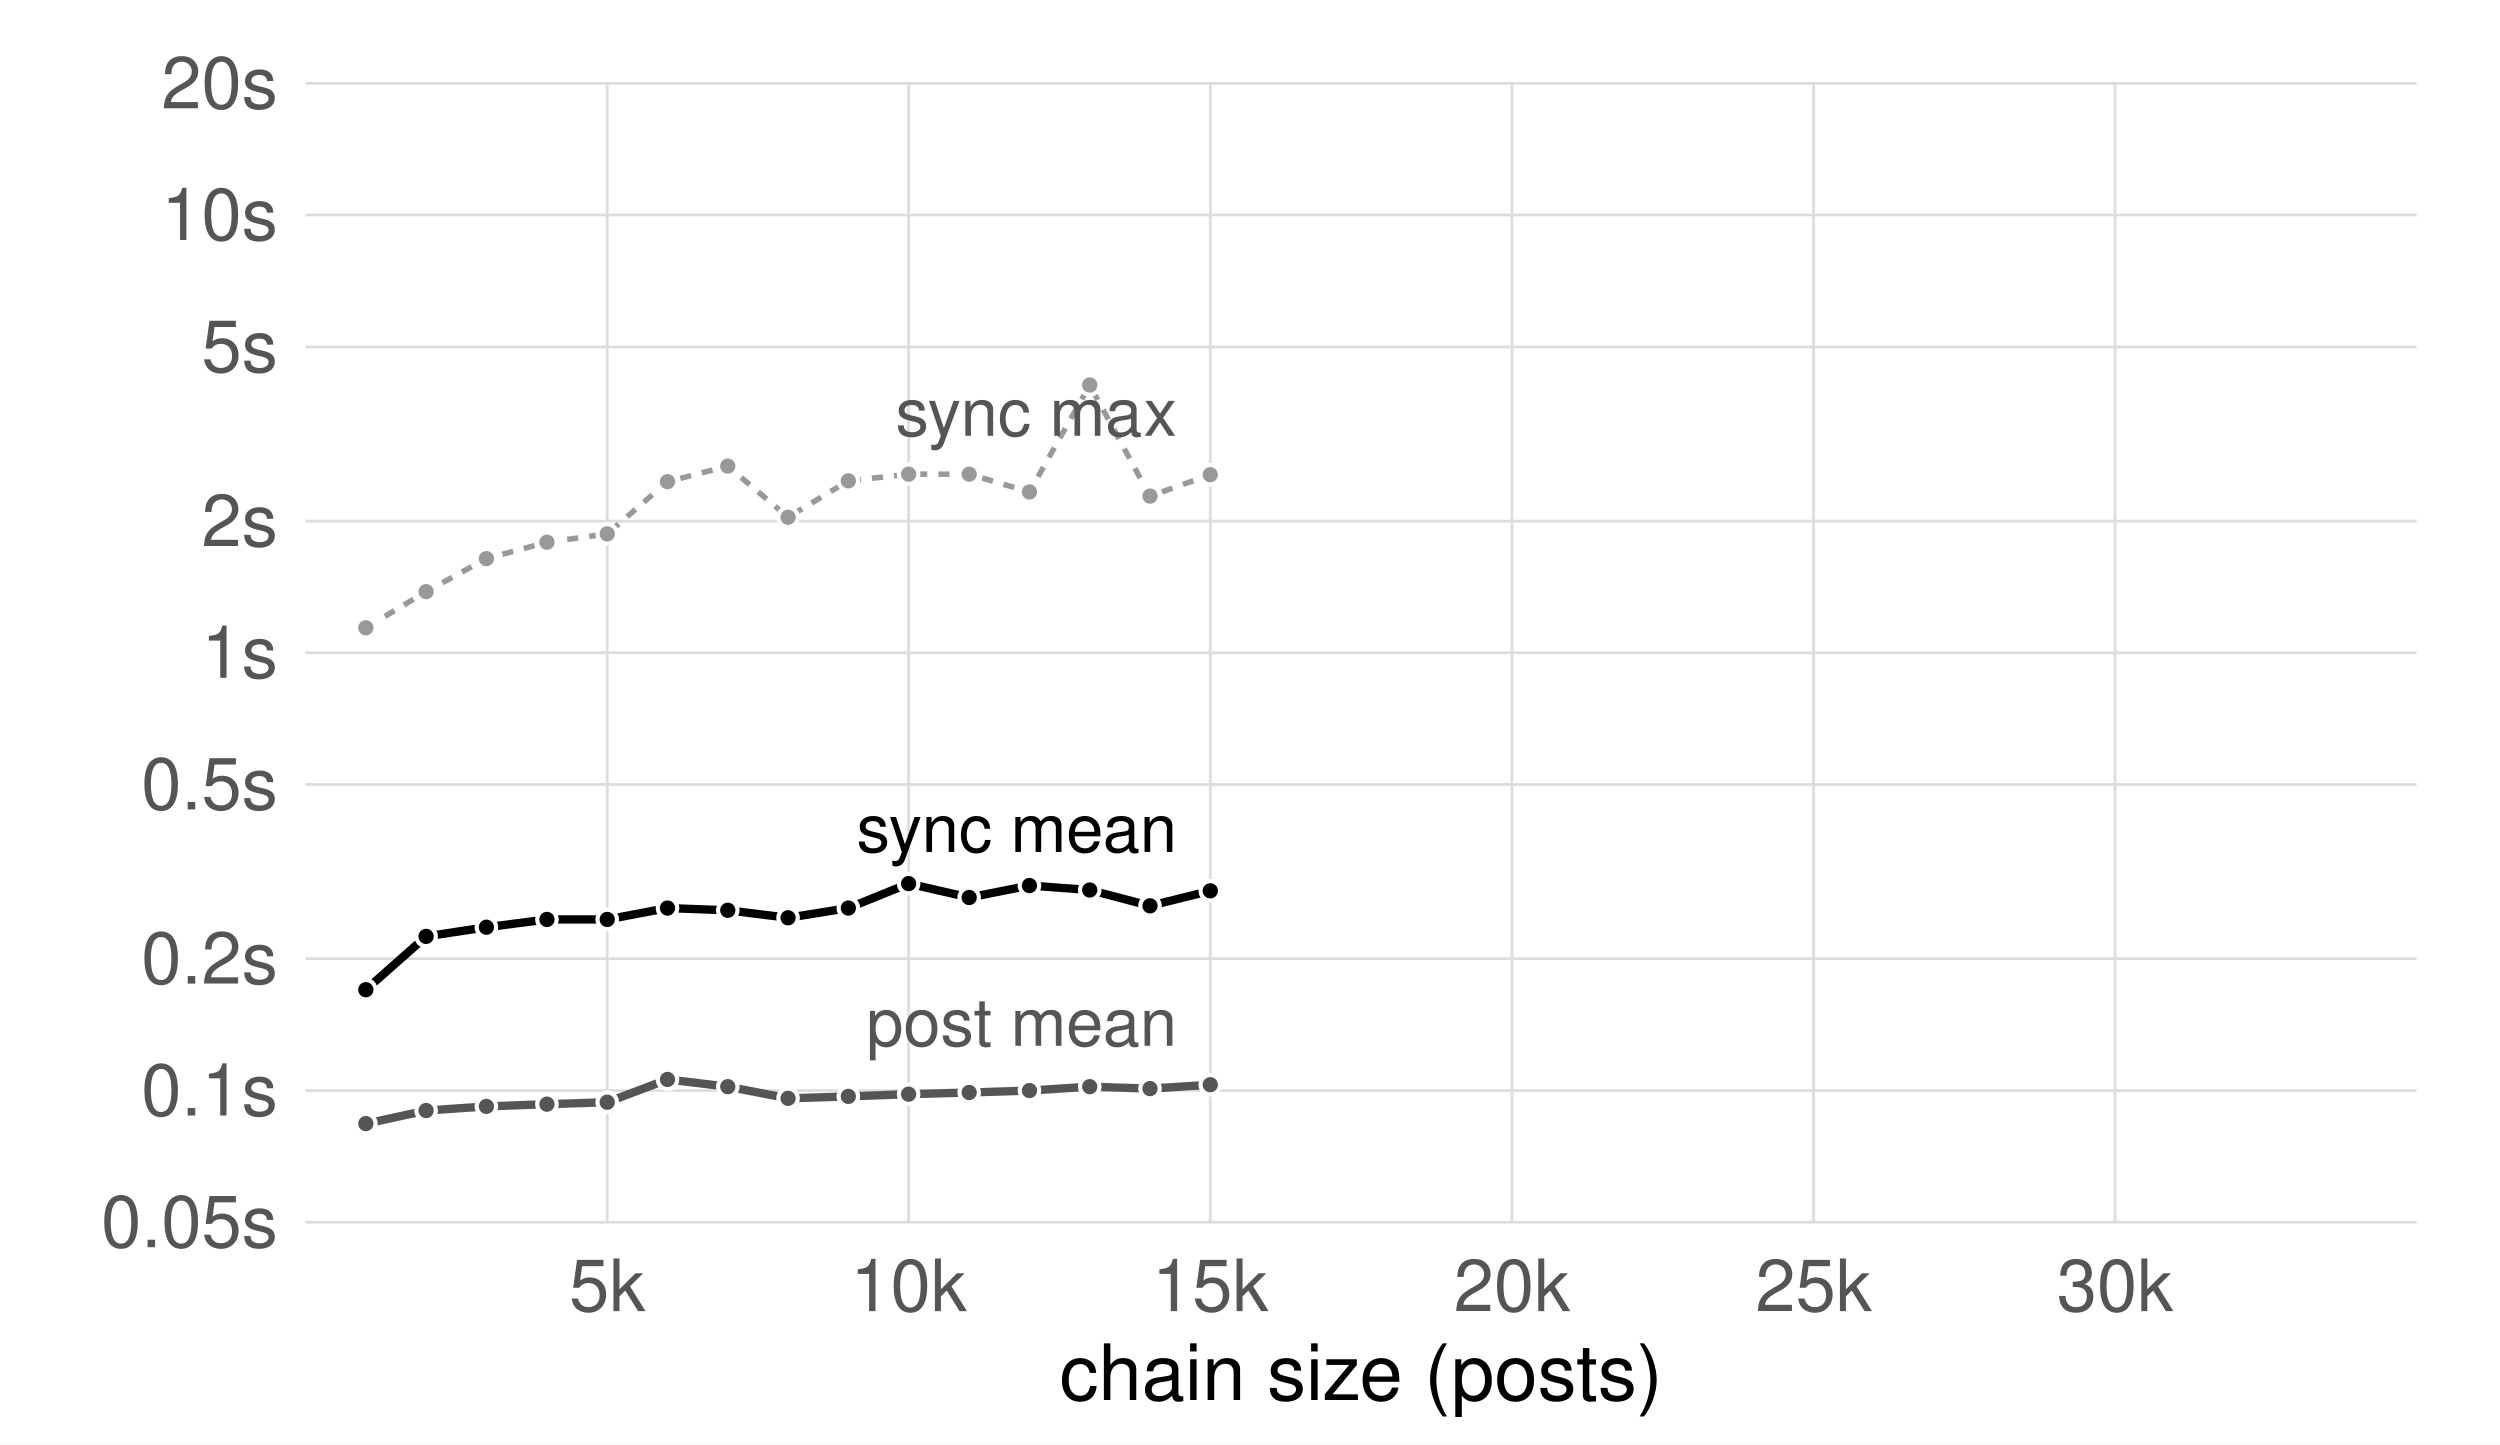
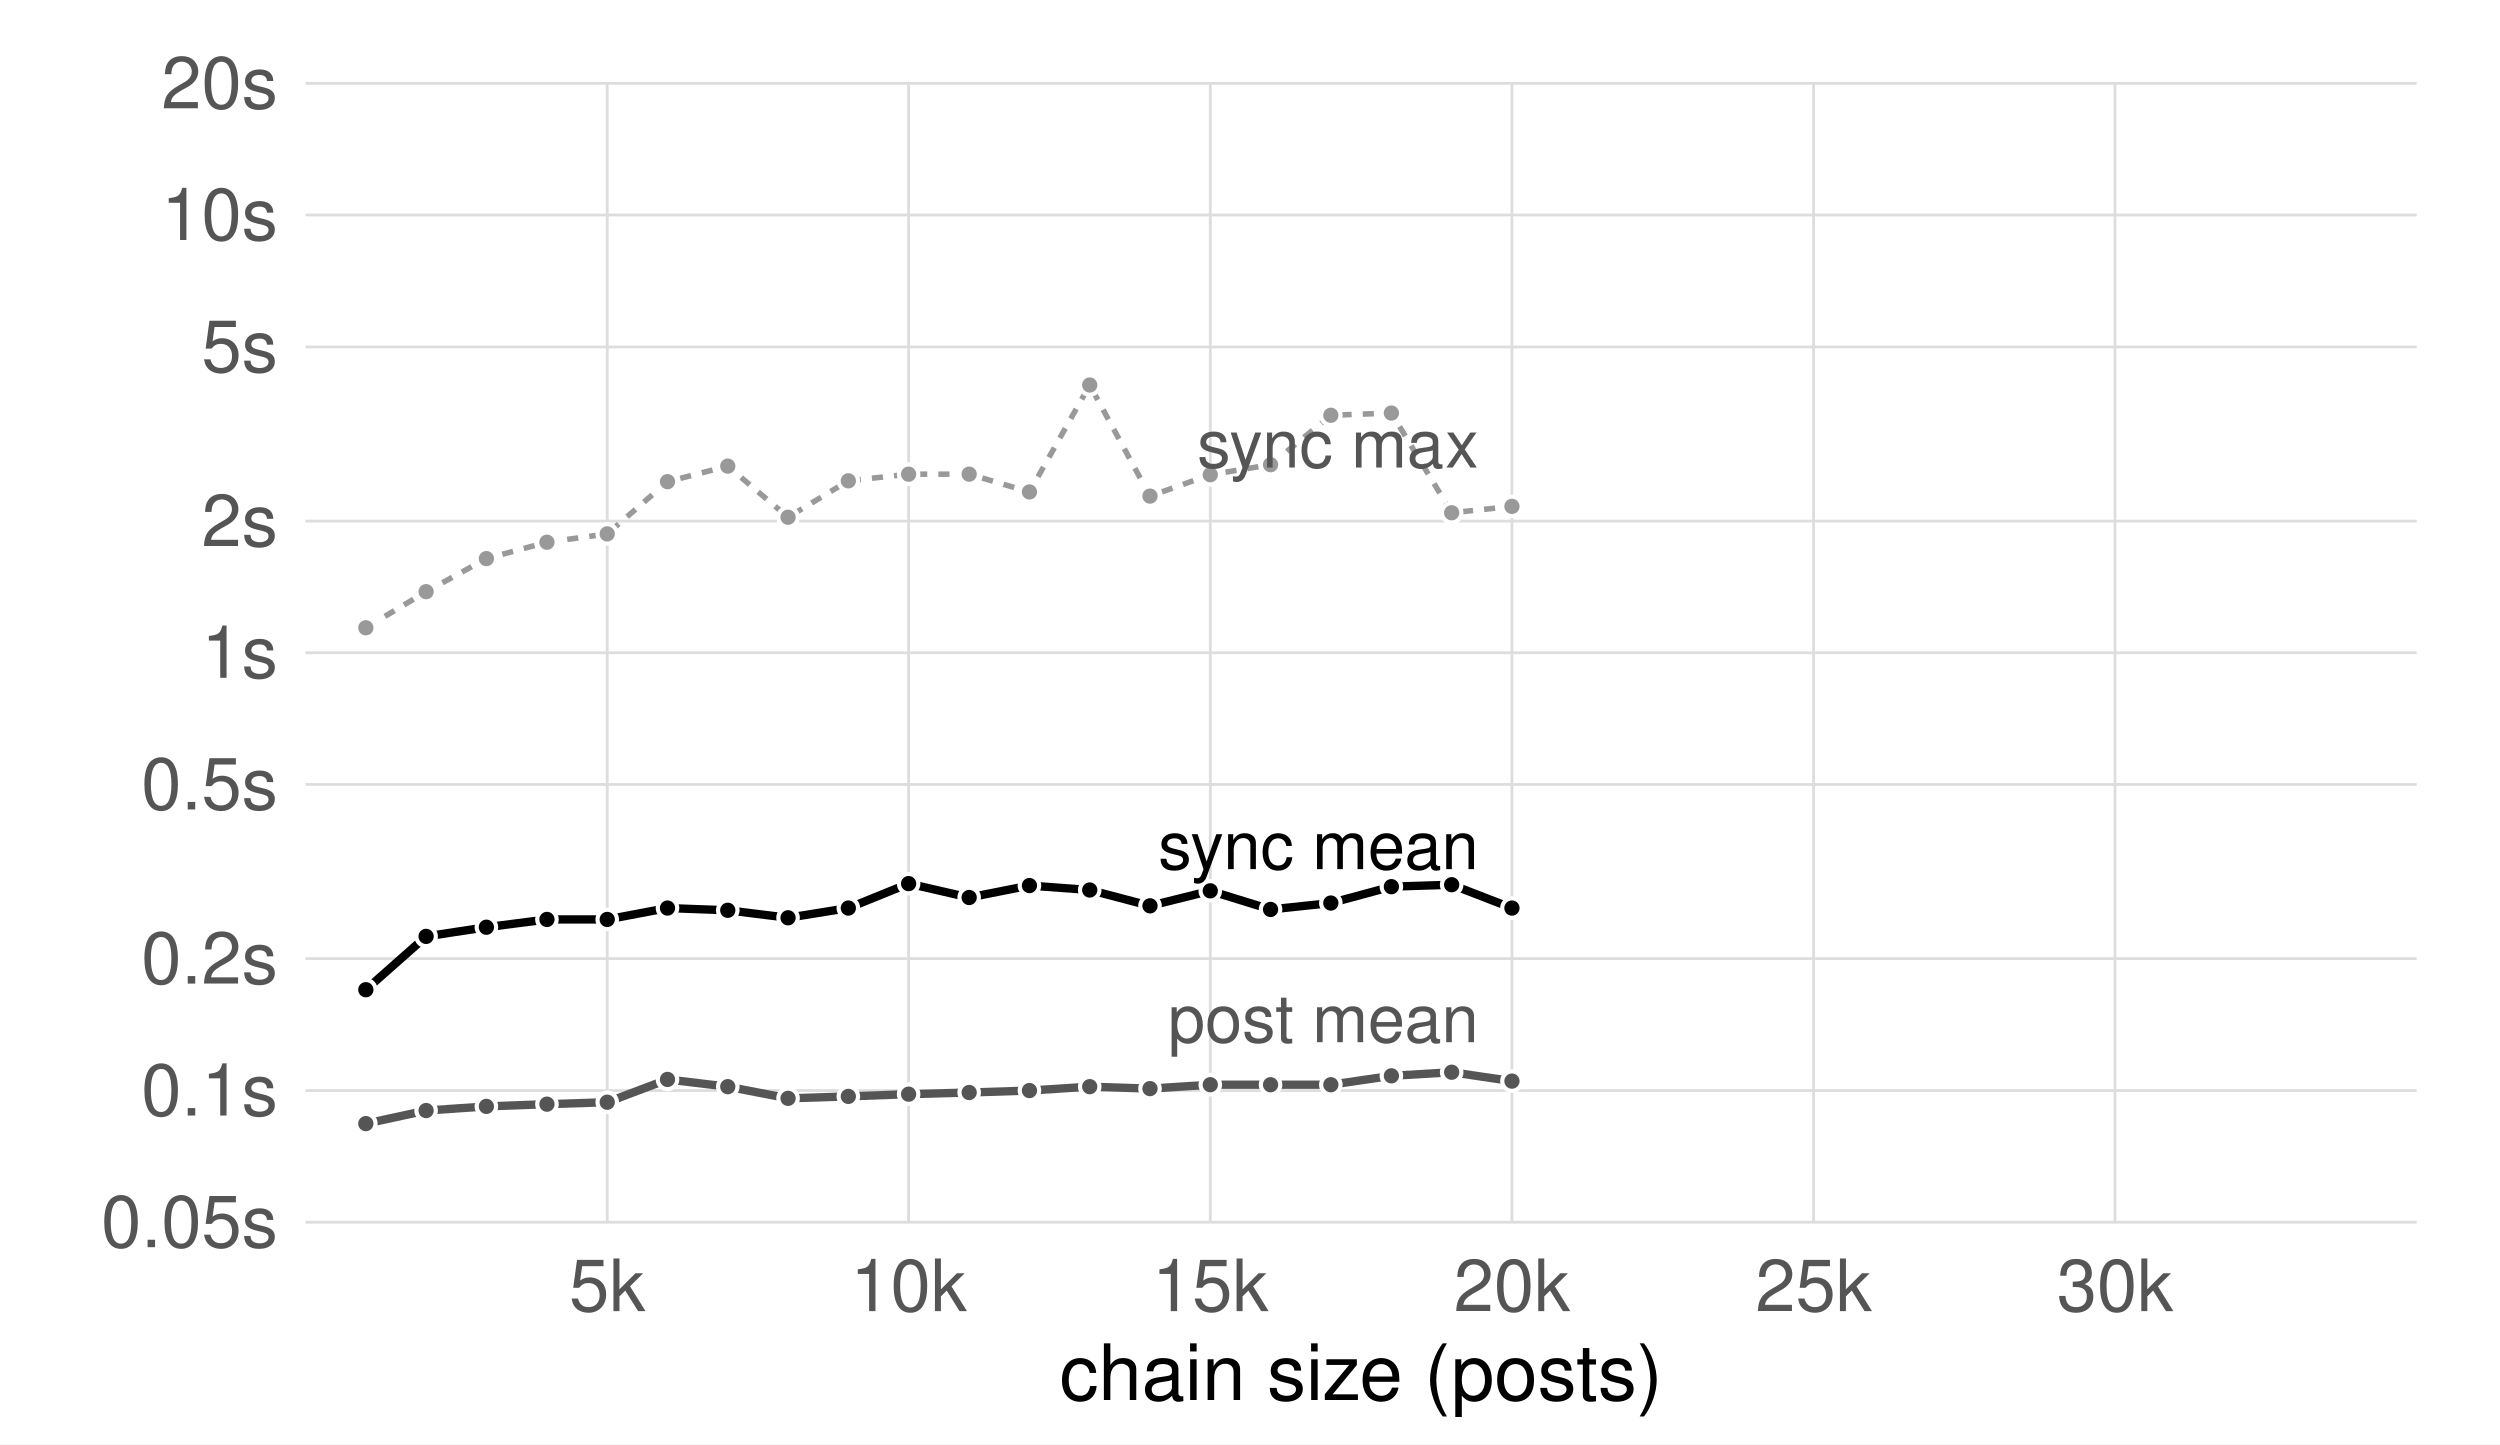
<svg xmlns="http://www.w3.org/2000/svg" width="900" height="520" viewBox="0 0 900 520">
  <rect width="900" height="520" fill="#ffffff" />
  <line x1="110" x2="870" y1="440.0" y2="440.0" stroke="#dddddd" />
  <text x="100.0" y="449.0" font-family="Helvetica, Arial, sans-serif" font-size="26" text-anchor="end" fill="#555555">0.05s</text>
  <line x1="110" x2="870" y1="392.6" y2="392.6" stroke="#dddddd" />
  <text x="100.0" y="401.6" font-family="Helvetica, Arial, sans-serif" font-size="26" text-anchor="end" fill="#555555">0.1s</text>
  <line x1="110" x2="870" y1="345.1" y2="345.1" stroke="#dddddd" />
  <text x="100.0" y="354.1" font-family="Helvetica, Arial, sans-serif" font-size="26" text-anchor="end" fill="#555555">0.2s</text>
  <line x1="110" x2="870" y1="282.4" y2="282.4" stroke="#dddddd" />
  <text x="100.0" y="291.4" font-family="Helvetica, Arial, sans-serif" font-size="26" text-anchor="end" fill="#555555">0.5s</text>
  <line x1="110" x2="870" y1="235.0" y2="235.0" stroke="#dddddd" />
  <text x="100.0" y="244.0" font-family="Helvetica, Arial, sans-serif" font-size="26" text-anchor="end" fill="#555555">1s</text>
  <line x1="110" x2="870" y1="187.6" y2="187.6" stroke="#dddddd" />
  <text x="100.0" y="196.6" font-family="Helvetica, Arial, sans-serif" font-size="26" text-anchor="end" fill="#555555">2s</text>
  <line x1="110" x2="870" y1="124.9" y2="124.9" stroke="#dddddd" />
  <text x="100.0" y="133.9" font-family="Helvetica, Arial, sans-serif" font-size="26" text-anchor="end" fill="#555555">5s</text>
  <line x1="110" x2="870" y1="77.4" y2="77.4" stroke="#dddddd" />
  <text x="100.0" y="86.4" font-family="Helvetica, Arial, sans-serif" font-size="26" text-anchor="end" fill="#555555">10s</text>
  <line x1="110" x2="870" y1="30.0" y2="30.0" stroke="#dddddd" />
  <text x="100.0" y="39.0" font-family="Helvetica, Arial, sans-serif" font-size="26" text-anchor="end" fill="#555555">20s</text>
  <line y1="30" y2="440" x1="218.6" x2="218.6" stroke="#dddddd" />
  <text x="218.6" y="472.0" font-family="Helvetica, Arial, sans-serif" font-size="26" text-anchor="middle" fill="#555555">5k</text>
  <line y1="30" y2="440" x1="327.1" x2="327.1" stroke="#dddddd" />
  <text x="327.1" y="472.0" font-family="Helvetica, Arial, sans-serif" font-size="26" text-anchor="middle" fill="#555555">10k</text>
  <line y1="30" y2="440" x1="435.7" x2="435.7" stroke="#dddddd" />
  <text x="435.7" y="472.0" font-family="Helvetica, Arial, sans-serif" font-size="26" text-anchor="middle" fill="#555555">15k</text>
  <line y1="30" y2="440" x1="544.3" x2="544.3" stroke="#dddddd" />
  <text x="544.3" y="472.0" font-family="Helvetica, Arial, sans-serif" font-size="26" text-anchor="middle" fill="#555555">20k</text>
  <line y1="30" y2="440" x1="652.9" x2="652.9" stroke="#dddddd" />
  <text x="652.9" y="472.0" font-family="Helvetica, Arial, sans-serif" font-size="26" text-anchor="middle" fill="#555555">25k</text>
  <line y1="30" y2="440" x1="761.4" x2="761.4" stroke="#dddddd" />
  <text x="761.4" y="472.0" font-family="Helvetica, Arial, sans-serif" font-size="26" text-anchor="middle" fill="#555555">30k</text>
  <text x="490.0" y="504.0" font-family="Helvetica, Arial, sans-serif" font-size="28" text-anchor="middle" fill="#000000">chain size (posts)</text>
-   <polyline fill="none" stroke="#999999" stroke-width="2" stroke-dasharray="4 4" points="131.7,226.0 153.4,213.0 175.1,201.1 196.9,195.2 218.6,192.2 240.3,173.4 262.0,167.8 283.7,186.2 305.4,173.1 327.1,170.7 348.9,170.7 370.6,177.1 392.3,138.6 414.0,178.6 435.7,170.9" />
+   <polyline fill="none" stroke="#999999" stroke-width="2" stroke-dasharray="4 4" points="131.7,226.0 153.4,213.0 175.1,201.1 196.9,195.2 218.6,192.2 240.3,173.4 262.0,167.8 283.7,186.2 305.4,173.1 327.1,170.7 348.9,170.7 370.6,177.1 392.3,138.6 414.0,178.6 435.7,170.9 457.4,167.3 479.1,149.5 500.9,148.7 522.6,184.6 544.3,182.3" />
  <circle cx="131.7" cy="226.0" r="3.5" fill="#999999" stroke="#ffffff" stroke-width="1.5" />
  <circle cx="153.4" cy="213.0" r="3.5" fill="#999999" stroke="#ffffff" stroke-width="1.5" />
  <circle cx="175.1" cy="201.1" r="3.5" fill="#999999" stroke="#ffffff" stroke-width="1.5" />
  <circle cx="196.9" cy="195.2" r="3.5" fill="#999999" stroke="#ffffff" stroke-width="1.5" />
  <circle cx="218.6" cy="192.2" r="3.5" fill="#999999" stroke="#ffffff" stroke-width="1.5" />
  <circle cx="240.3" cy="173.4" r="3.5" fill="#999999" stroke="#ffffff" stroke-width="1.5" />
  <circle cx="262.0" cy="167.8" r="3.5" fill="#999999" stroke="#ffffff" stroke-width="1.5" />
  <circle cx="283.7" cy="186.2" r="3.5" fill="#999999" stroke="#ffffff" stroke-width="1.5" />
  <circle cx="305.4" cy="173.1" r="3.5" fill="#999999" stroke="#ffffff" stroke-width="1.5" />
  <circle cx="327.1" cy="170.7" r="3.5" fill="#999999" stroke="#ffffff" stroke-width="1.5" />
  <circle cx="348.9" cy="170.7" r="3.5" fill="#999999" stroke="#ffffff" stroke-width="1.5" />
  <circle cx="370.6" cy="177.1" r="3.5" fill="#999999" stroke="#ffffff" stroke-width="1.5" />
  <circle cx="392.3" cy="138.6" r="3.5" fill="#999999" stroke="#ffffff" stroke-width="1.5" />
  <circle cx="414.0" cy="178.6" r="3.5" fill="#999999" stroke="#ffffff" stroke-width="1.5" />
  <circle cx="435.7" cy="170.9" r="3.5" fill="#999999" stroke="#ffffff" stroke-width="1.5" />
-   <text x="423.7" y="156.9" font-family="Helvetica, Arial, sans-serif" font-size="24" text-anchor="end" fill="#555555">sync max</text>
-   <polyline fill="none" stroke="#000000" stroke-width="3" points="131.7,356.3 153.4,337.1 175.1,333.8 196.9,331.0 218.6,331.0 240.3,326.9 262.0,327.7 283.7,330.4 305.4,326.9 327.1,318.1 348.9,323.1 370.6,318.8 392.3,320.4 414.0,326.1 435.7,320.7" />
+   <circle cx="457.4" cy="167.3" r="3.5" fill="#999999" stroke="#ffffff" stroke-width="1.5" />
+   <circle cx="479.1" cy="149.5" r="3.5" fill="#999999" stroke="#ffffff" stroke-width="1.5" />
+   <circle cx="500.9" cy="148.7" r="3.5" fill="#999999" stroke="#ffffff" stroke-width="1.5" />
+   <circle cx="522.6" cy="184.6" r="3.5" fill="#999999" stroke="#ffffff" stroke-width="1.5" />
+   <circle cx="544.3" cy="182.3" r="3.5" fill="#999999" stroke="#ffffff" stroke-width="1.5" />
+   <text x="532.3" y="168.3" font-family="Helvetica, Arial, sans-serif" font-size="24" text-anchor="end" fill="#555555">sync max</text>
+   <polyline fill="none" stroke="#000000" stroke-width="3" points="131.7,356.3 153.4,337.1 175.1,333.8 196.9,331.0 218.6,331.0 240.3,326.9 262.0,327.7 283.7,330.4 305.4,326.9 327.1,318.1 348.9,323.1 370.6,318.8 392.3,320.4 414.0,326.1 435.7,320.7 457.4,327.4 479.1,325.1 500.9,319.2 522.6,318.5 544.3,326.9" />
  <circle cx="131.7" cy="356.3" r="3.5" fill="#000000" stroke="#ffffff" stroke-width="1.5" />
  <circle cx="153.4" cy="337.1" r="3.5" fill="#000000" stroke="#ffffff" stroke-width="1.5" />
  <circle cx="175.1" cy="333.8" r="3.5" fill="#000000" stroke="#ffffff" stroke-width="1.5" />
  <circle cx="196.9" cy="331.0" r="3.5" fill="#000000" stroke="#ffffff" stroke-width="1.5" />
  <circle cx="218.6" cy="331.0" r="3.5" fill="#000000" stroke="#ffffff" stroke-width="1.5" />
  <circle cx="240.3" cy="326.9" r="3.5" fill="#000000" stroke="#ffffff" stroke-width="1.5" />
  <circle cx="262.0" cy="327.7" r="3.5" fill="#000000" stroke="#ffffff" stroke-width="1.5" />
  <circle cx="283.7" cy="330.4" r="3.5" fill="#000000" stroke="#ffffff" stroke-width="1.5" />
  <circle cx="305.4" cy="326.9" r="3.5" fill="#000000" stroke="#ffffff" stroke-width="1.5" />
  <circle cx="327.1" cy="318.1" r="3.5" fill="#000000" stroke="#ffffff" stroke-width="1.5" />
  <circle cx="348.9" cy="323.1" r="3.5" fill="#000000" stroke="#ffffff" stroke-width="1.5" />
  <circle cx="370.6" cy="318.8" r="3.5" fill="#000000" stroke="#ffffff" stroke-width="1.5" />
  <circle cx="392.3" cy="320.4" r="3.5" fill="#000000" stroke="#ffffff" stroke-width="1.5" />
  <circle cx="414.0" cy="326.1" r="3.5" fill="#000000" stroke="#ffffff" stroke-width="1.5" />
  <circle cx="435.7" cy="320.7" r="3.5" fill="#000000" stroke="#ffffff" stroke-width="1.5" />
-   <text x="423.7" y="306.7" font-family="Helvetica, Arial, sans-serif" font-size="24" text-anchor="end" fill="#000000">sync mean</text>
-   <polyline fill="none" stroke="#555555" stroke-width="3" points="131.7,404.5 153.4,399.8 175.1,398.3 196.9,397.5 218.6,396.8 240.3,388.6 262.0,391.2 283.7,395.4 305.4,394.7 327.1,393.9 348.9,393.3 370.6,392.6 392.3,391.2 414.0,391.9 435.7,390.5" />
+   <circle cx="457.4" cy="327.4" r="3.5" fill="#000000" stroke="#ffffff" stroke-width="1.5" />
+   <circle cx="479.1" cy="325.1" r="3.5" fill="#000000" stroke="#ffffff" stroke-width="1.5" />
+   <circle cx="500.9" cy="319.2" r="3.5" fill="#000000" stroke="#ffffff" stroke-width="1.5" />
+   <circle cx="522.6" cy="318.5" r="3.5" fill="#000000" stroke="#ffffff" stroke-width="1.5" />
+   <circle cx="544.3" cy="326.9" r="3.5" fill="#000000" stroke="#ffffff" stroke-width="1.5" />
+   <text x="532.3" y="312.9" font-family="Helvetica, Arial, sans-serif" font-size="24" text-anchor="end" fill="#000000">sync mean</text>
+   <polyline fill="none" stroke="#555555" stroke-width="3" points="131.7,404.5 153.4,399.8 175.1,398.3 196.9,397.5 218.6,396.8 240.3,388.6 262.0,391.2 283.7,395.4 305.4,394.7 327.1,393.9 348.9,393.3 370.6,392.6 392.3,391.2 414.0,391.9 435.7,390.5 457.4,390.5 479.1,390.5 500.9,387.3 522.6,386.0 544.3,389.2" />
  <circle cx="131.7" cy="404.5" r="3.5" fill="#555555" stroke="#ffffff" stroke-width="1.5" />
  <circle cx="153.4" cy="399.8" r="3.5" fill="#555555" stroke="#ffffff" stroke-width="1.5" />
  <circle cx="175.1" cy="398.3" r="3.5" fill="#555555" stroke="#ffffff" stroke-width="1.5" />
  <circle cx="196.9" cy="397.5" r="3.5" fill="#555555" stroke="#ffffff" stroke-width="1.5" />
  <circle cx="218.6" cy="396.8" r="3.5" fill="#555555" stroke="#ffffff" stroke-width="1.5" />
  <circle cx="240.3" cy="388.6" r="3.5" fill="#555555" stroke="#ffffff" stroke-width="1.5" />
  <circle cx="262.0" cy="391.2" r="3.5" fill="#555555" stroke="#ffffff" stroke-width="1.5" />
  <circle cx="283.7" cy="395.4" r="3.5" fill="#555555" stroke="#ffffff" stroke-width="1.5" />
  <circle cx="305.4" cy="394.7" r="3.5" fill="#555555" stroke="#ffffff" stroke-width="1.5" />
  <circle cx="327.1" cy="393.9" r="3.5" fill="#555555" stroke="#ffffff" stroke-width="1.5" />
  <circle cx="348.9" cy="393.3" r="3.5" fill="#555555" stroke="#ffffff" stroke-width="1.5" />
  <circle cx="370.6" cy="392.6" r="3.5" fill="#555555" stroke="#ffffff" stroke-width="1.5" />
  <circle cx="392.3" cy="391.2" r="3.5" fill="#555555" stroke="#ffffff" stroke-width="1.5" />
  <circle cx="414.0" cy="391.9" r="3.5" fill="#555555" stroke="#ffffff" stroke-width="1.5" />
  <circle cx="435.7" cy="390.5" r="3.5" fill="#555555" stroke="#ffffff" stroke-width="1.5" />
-   <text x="423.7" y="376.5" font-family="Helvetica, Arial, sans-serif" font-size="24" text-anchor="end" fill="#555555">post mean</text>
+   <circle cx="457.4" cy="390.5" r="3.5" fill="#555555" stroke="#ffffff" stroke-width="1.5" />
+   <circle cx="479.1" cy="390.5" r="3.5" fill="#555555" stroke="#ffffff" stroke-width="1.5" />
+   <circle cx="500.9" cy="387.3" r="3.5" fill="#555555" stroke="#ffffff" stroke-width="1.5" />
+   <circle cx="522.6" cy="386.0" r="3.5" fill="#555555" stroke="#ffffff" stroke-width="1.5" />
+   <circle cx="544.3" cy="389.2" r="3.5" fill="#555555" stroke="#ffffff" stroke-width="1.5" />
+   <text x="532.3" y="375.2" font-family="Helvetica, Arial, sans-serif" font-size="24" text-anchor="end" fill="#555555">post mean</text>
</svg>
